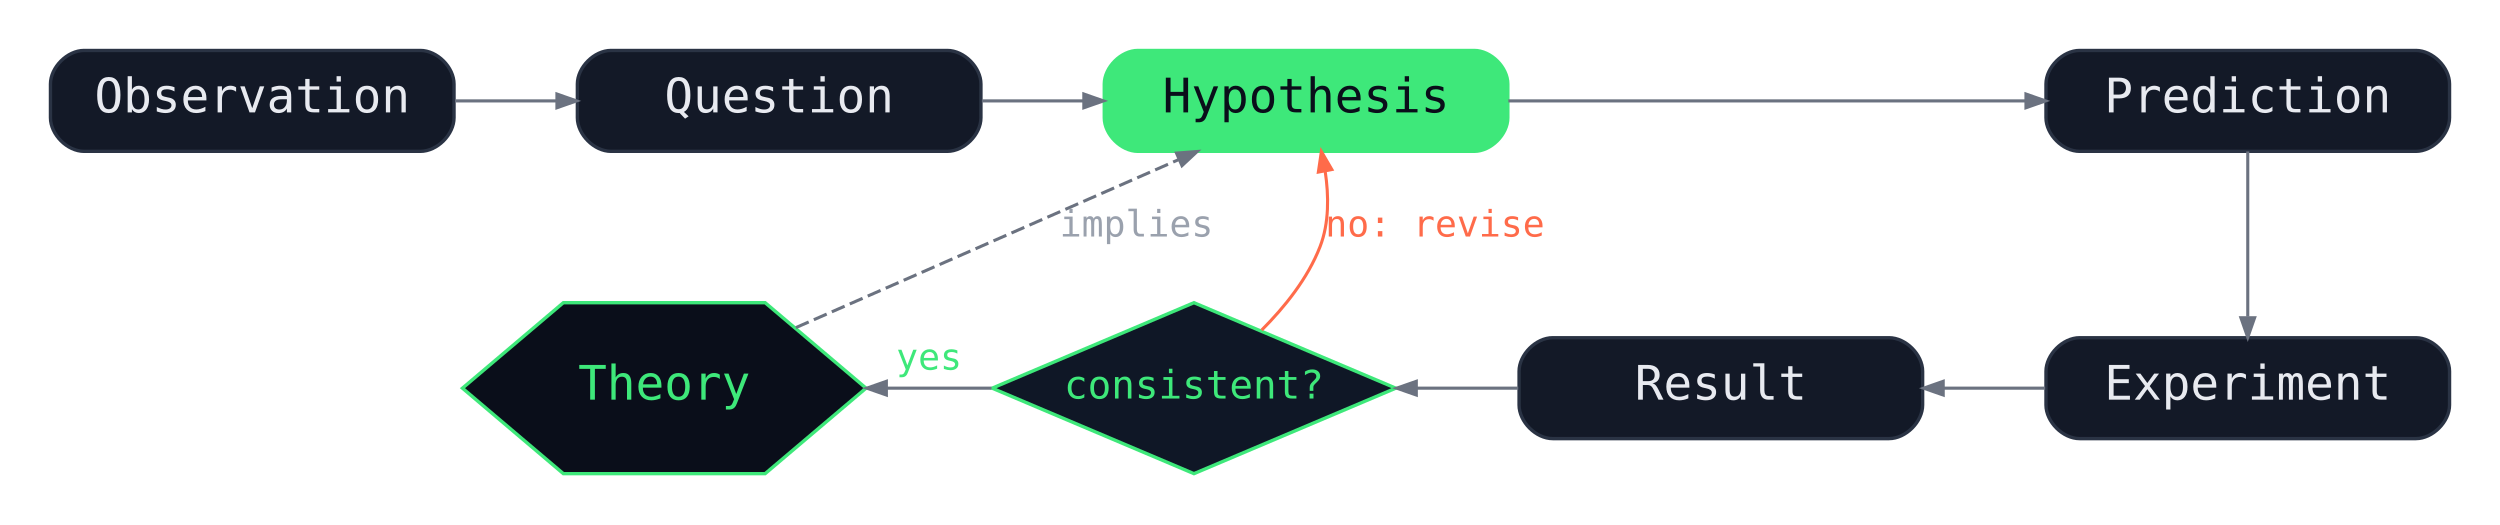
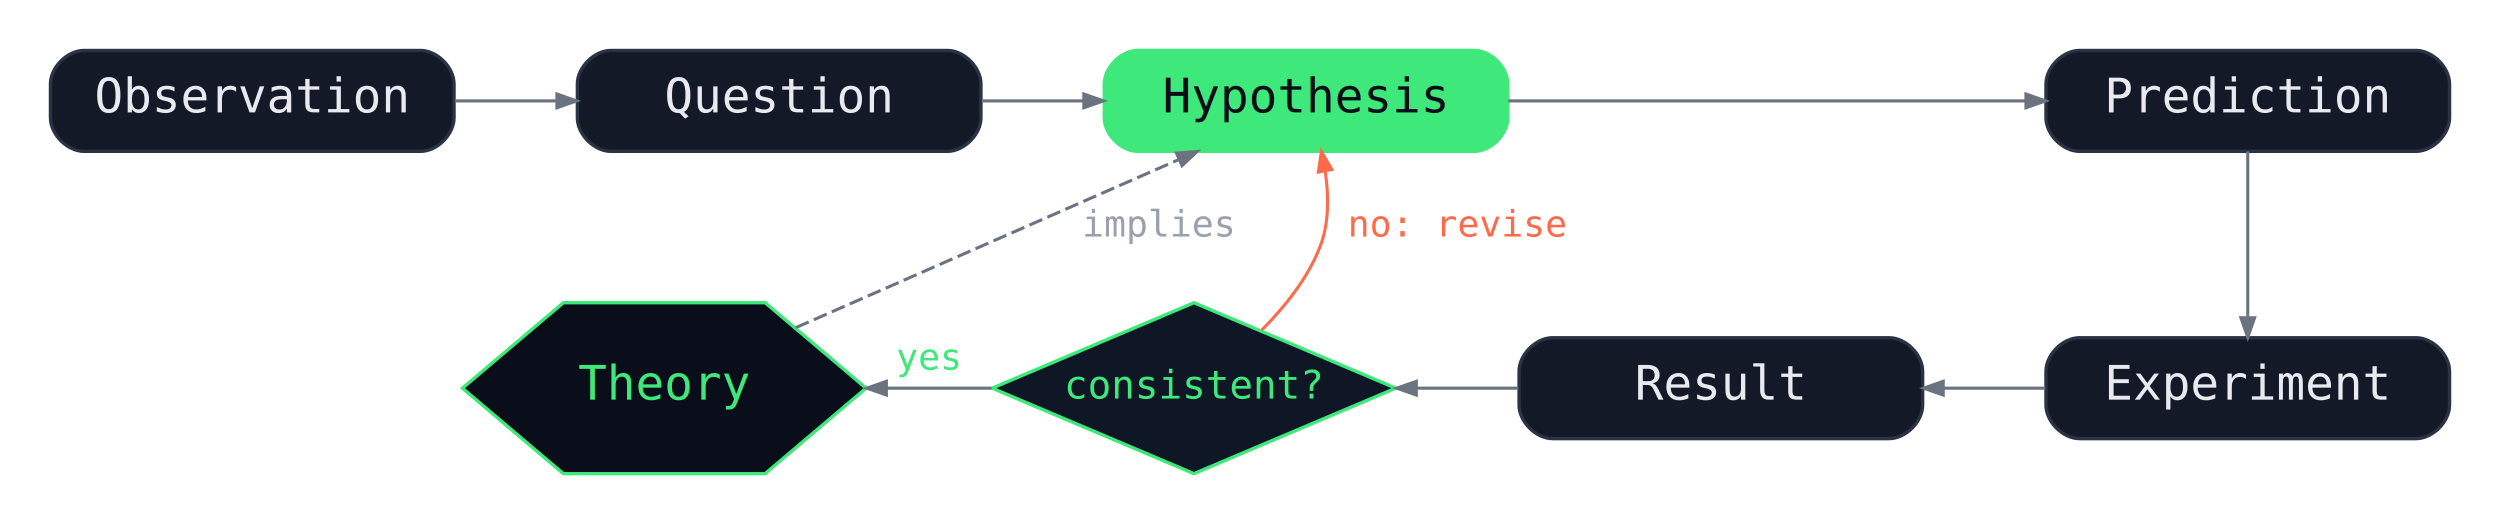
<svg xmlns="http://www.w3.org/2000/svg" width="892pt" height="187pt" viewBox="0.00 0.00 892.00 187.00">
  <g id="graph0" class="graph" transform="scale(1 1) rotate(0) translate(18 169)">
    <g id="node1" class="node">
      <path fill="#131927" stroke="#2a3344" stroke-width="1.2" d="M132,-151C132,-151 12,-151 12,-151 6,-151 0,-145 0,-139 0,-139 0,-127 0,-127 0,-121 6,-115 12,-115 12,-115 132,-115 132,-115 138,-115 144,-121 144,-127 144,-127 144,-139 144,-139 144,-145 138,-151 132,-151" />
      <text text-anchor="middle" x="72" y="-128.9" font-family="IBM Plex Mono, Menlo, DejaVu Sans Mono, monospace" font-size="17.00" fill="#e8eaf0">Observation</text>
    </g>
    <g id="node2" class="node">
      <path fill="#131927" stroke="#2a3344" stroke-width="1.2" d="M320,-151C320,-151 200,-151 200,-151 194,-151 188,-145 188,-139 188,-139 188,-127 188,-127 188,-121 194,-115 200,-115 200,-115 320,-115 320,-115 326,-115 332,-121 332,-127 332,-127 332,-139 332,-139 332,-145 326,-151 320,-151" />
      <text text-anchor="middle" x="260" y="-128.9" font-family="IBM Plex Mono, Menlo, DejaVu Sans Mono, monospace" font-size="17.00" fill="#e8eaf0">Question</text>
    </g>
    <g id="edge1" class="edge">
      <path fill="none" stroke="#6b7280" stroke-width="1.1" d="M144.34,-133C156.42,-133 168.51,-133 180.59,-133" />
      <polygon fill="#6b7280" stroke="#6b7280" stroke-width="1.1" points="180.71,-135.45 187.71,-133 180.71,-130.55 180.71,-135.45" />
    </g>
    <g id="node3" class="node">
      <path fill="#3ee87a" stroke="#3ee87a" stroke-width="1.2" d="M508,-151C508,-151 388,-151 388,-151 382,-151 376,-145 376,-139 376,-139 376,-127 376,-127 376,-121 382,-115 388,-115 388,-115 508,-115 508,-115 514,-115 520,-121 520,-127 520,-127 520,-139 520,-139 520,-145 514,-151 508,-151" />
      <text text-anchor="middle" x="448" y="-128.9" font-family="IBM Plex Mono, Menlo, DejaVu Sans Mono, monospace" font-size="17.00" fill="#0a0e1a">Hypothesis</text>
    </g>
    <g id="edge2" class="edge">
      <path fill="none" stroke="#6b7280" stroke-width="1.1" d="M332.34,-133C344.42,-133 356.51,-133 368.59,-133" />
      <polygon fill="#6b7280" stroke="#6b7280" stroke-width="1.1" points="368.71,-135.45 375.71,-133 368.71,-130.55 368.71,-135.45" />
    </g>
    <g id="node4" class="node">
      <path fill="#131927" stroke="#2a3344" stroke-width="1.2" d="M844,-151C844,-151 724,-151 724,-151 718,-151 712,-145 712,-139 712,-139 712,-127 712,-127 712,-121 718,-115 724,-115 724,-115 844,-115 844,-115 850,-115 856,-121 856,-127 856,-127 856,-139 856,-139 856,-145 850,-151 844,-151" />
      <text text-anchor="middle" x="784" y="-128.9" font-family="IBM Plex Mono, Menlo, DejaVu Sans Mono, monospace" font-size="17.00" fill="#e8eaf0">Prediction</text>
    </g>
    <g id="edge3" class="edge">
      <path fill="none" stroke="#6b7280" stroke-width="1.1" d="M520.19,-133C581.71,-133 643.23,-133 704.75,-133" />
      <polygon fill="#6b7280" stroke="#6b7280" stroke-width="1.1" points="704.86,-135.45 711.86,-133 704.86,-130.55 704.86,-135.45" />
    </g>
    <g id="node8" class="node">
      <path fill="#131927" stroke="#2a3344" stroke-width="1.2" d="M844,-48.5C844,-48.5 724,-48.5 724,-48.5 718,-48.5 712,-42.5 712,-36.5 712,-36.5 712,-24.5 712,-24.5 712,-18.5 718,-12.5 724,-12.5 724,-12.5 844,-12.5 844,-12.5 850,-12.5 856,-18.5 856,-24.5 856,-24.5 856,-36.5 856,-36.5 856,-42.5 850,-48.5 844,-48.5" />
      <text text-anchor="middle" x="784" y="-26.4" font-family="IBM Plex Mono, Menlo, DejaVu Sans Mono, monospace" font-size="17.00" fill="#e8eaf0">Experiment</text>
    </g>
    <g id="edge4" class="edge">
      <path fill="none" stroke="#6b7280" stroke-width="1.1" d="M784,-114.95C784,-98.78 784,-74.31 784,-56.04" />
      <polygon fill="#6b7280" stroke="#6b7280" stroke-width="1.1" points="786.45,-55.63 784,-48.63 781.55,-55.63 786.45,-55.63" />
    </g>
    <g id="node5" class="node">
      <polygon fill="#0a0e1a" stroke="#3ee87a" stroke-width="1.2" points="291,-30.5 255,-61 183,-61 147,-30.5 183,0 255,0 291,-30.5" />
      <text text-anchor="middle" x="219" y="-26.4" font-family="IBM Plex Mono, Menlo, DejaVu Sans Mono, monospace" font-size="17.00" fill="#3ee87a">Theory</text>
    </g>
    <g id="edge8" class="edge">
      <path fill="none" stroke="#6b7280" stroke-width="1.1" stroke-dasharray="5,2" d="M265.97,-52.11C305.92,-69.65 362.94,-94.67 402.47,-112.02" />
      <polygon fill="#6b7280" stroke="#6b7280" stroke-width="1.1" points="401.76,-114.38 409.15,-114.95 403.73,-109.89 401.76,-114.38" />
-       <text text-anchor="middle" x="387.5" y="-84.6" font-family="IBM Plex Mono, Menlo, DejaVu Sans Mono, monospace" font-size="13.00" fill="#9aa1ad">implies</text>
+       <text text-anchor="middle" x="395.5" y="-84.6" font-family="IBM Plex Mono, Menlo, DejaVu Sans Mono, monospace" font-size="13.00" fill="#9aa1ad">implies</text>
    </g>
    <g id="node6" class="node">
      <polygon fill="#0f1726" stroke="#3ee87a" stroke-width="1.2" points="408,-61 336,-30.5 408,0 480,-30.5 408,-61" />
      <text text-anchor="middle" x="408" y="-26.8" font-family="IBM Plex Mono, Menlo, DejaVu Sans Mono, monospace" font-size="14.00" fill="#3ee87a">consistent?</text>
    </g>
    <g id="edge9" class="edge">
      <path fill="none" stroke="#ff6b4a" stroke-width="1.1" d="M432.15,-51.21C440.4,-59.45 448.64,-69.73 453,-81 456.26,-89.43 456.14,-99.2 454.82,-107.91" />
      <polygon fill="#ff6b4a" stroke="#ff6b4a" stroke-width="1.1" points="452.39,-107.6 453.47,-114.94 457.2,-108.52 452.39,-107.6" />
-       <text text-anchor="middle" x="494" y="-84.6" font-family="IBM Plex Mono, Menlo, DejaVu Sans Mono, monospace" font-size="13.00" fill="#ff6b4a">no: revise</text>
+       <text text-anchor="middle" x="502" y="-84.6" font-family="IBM Plex Mono, Menlo, DejaVu Sans Mono, monospace" font-size="13.00" fill="#ff6b4a">no: revise</text>
    </g>
    <g id="edge7" class="edge">
      <path fill="none" stroke="#6b7280" stroke-width="1.1" d="M335.78,-30.5C323.58,-30.5 310.86,-30.5 298.5,-30.5" />
      <polygon fill="#6b7280" stroke="#6b7280" stroke-width="1.1" points="298.26,-28.05 291.26,-30.5 298.26,-32.95 298.26,-28.05" />
      <text text-anchor="middle" x="313.5" y="-37.1" font-family="IBM Plex Mono, Menlo, DejaVu Sans Mono, monospace" font-size="13.00" fill="#3ee87a">yes</text>
    </g>
    <g id="node7" class="node">
      <path fill="#131927" stroke="#2a3344" stroke-width="1.2" d="M656,-48.5C656,-48.5 536,-48.5 536,-48.5 530,-48.5 524,-42.5 524,-36.5 524,-36.5 524,-24.5 524,-24.5 524,-18.5 530,-12.5 536,-12.5 536,-12.5 656,-12.5 656,-12.5 662,-12.5 668,-18.5 668,-24.5 668,-24.5 668,-36.5 668,-36.5 668,-42.5 662,-48.5 656,-48.5" />
      <text text-anchor="middle" x="596" y="-26.4" font-family="IBM Plex Mono, Menlo, DejaVu Sans Mono, monospace" font-size="17.00" fill="#e8eaf0">Result</text>
    </g>
    <g id="edge6" class="edge">
      <path fill="none" stroke="#6b7280" stroke-width="1.1" d="M523.71,-30.5C511.62,-30.5 499.54,-30.5 487.45,-30.5" />
      <polygon fill="#6b7280" stroke="#6b7280" stroke-width="1.1" points="487.34,-28.05 480.34,-30.5 487.34,-32.95 487.34,-28.05" />
    </g>
    <g id="edge5" class="edge">
      <path fill="none" stroke="#6b7280" stroke-width="1.1" d="M711.71,-30.5C699.62,-30.5 687.54,-30.5 675.45,-30.5" />
      <polygon fill="#6b7280" stroke="#6b7280" stroke-width="1.1" points="675.34,-28.05 668.34,-30.5 675.34,-32.95 675.34,-28.05" />
    </g>
  </g>
</svg>
